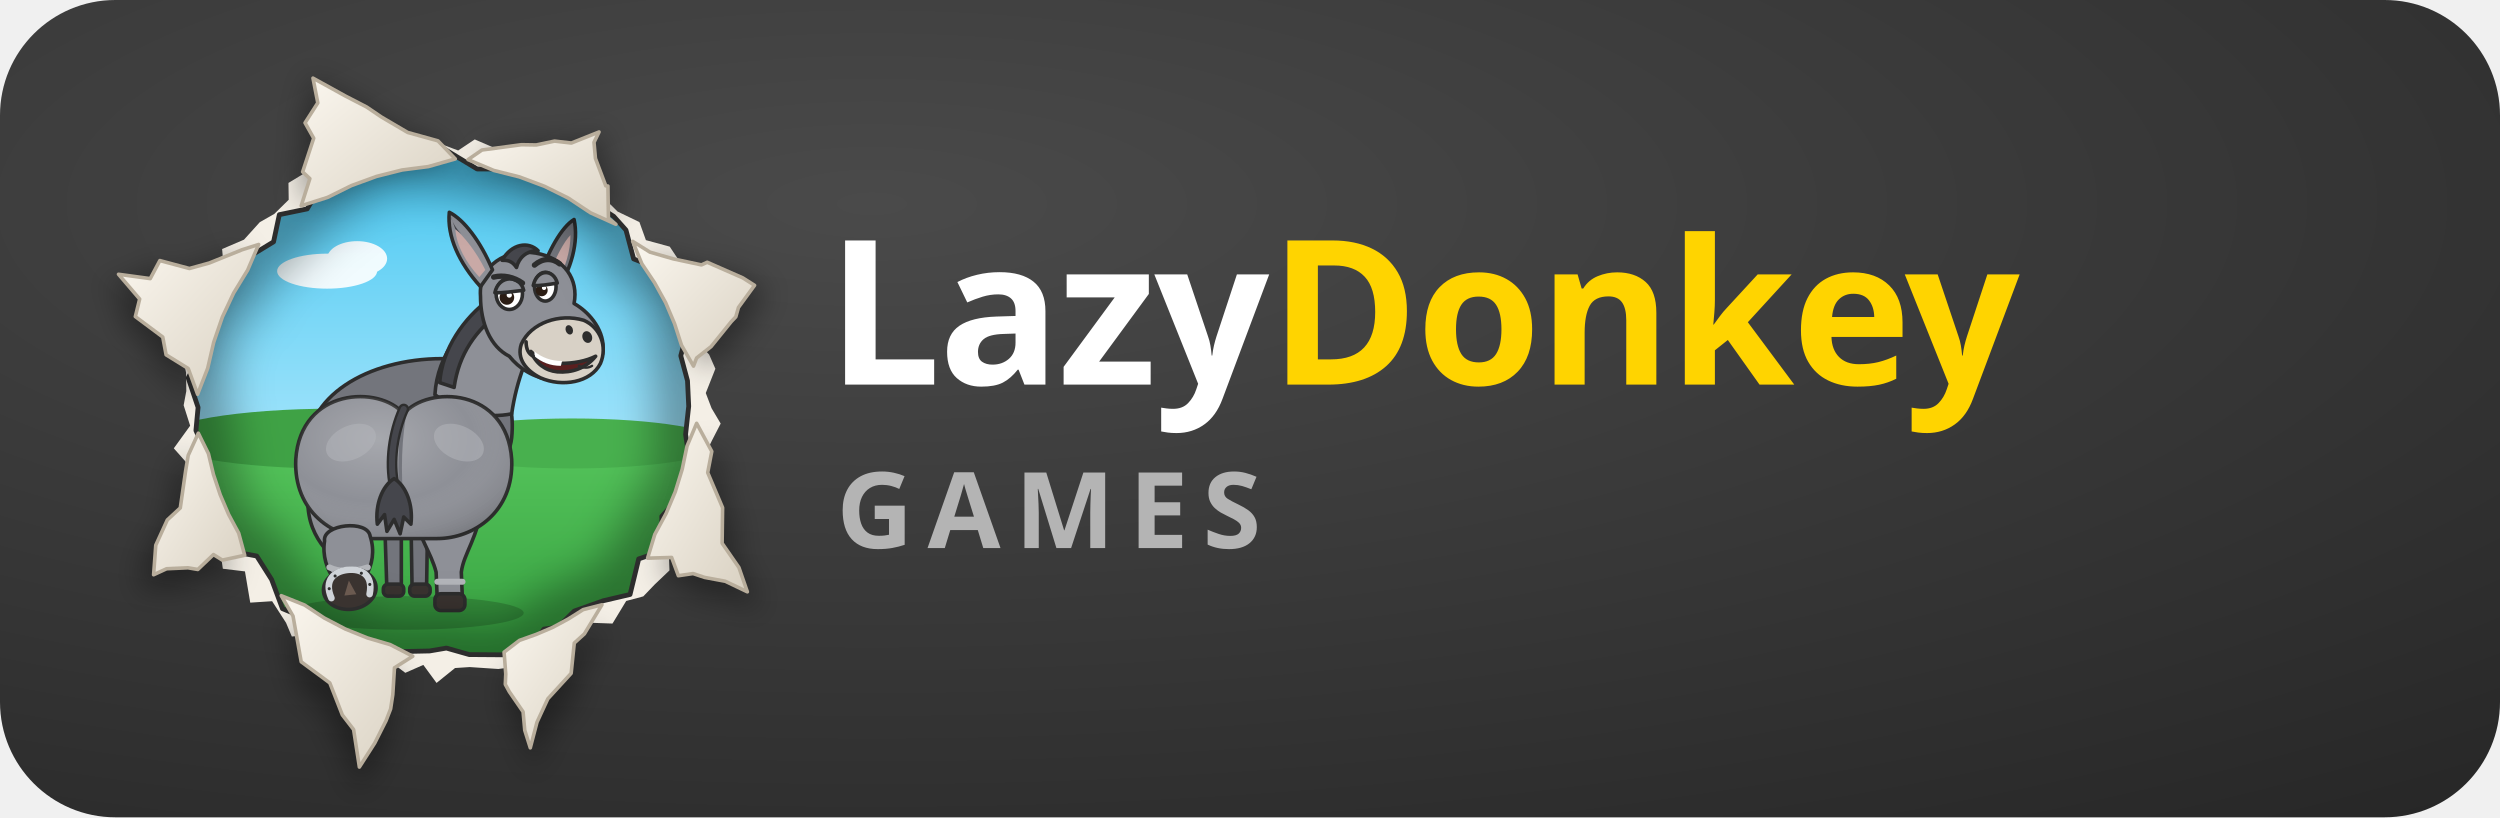
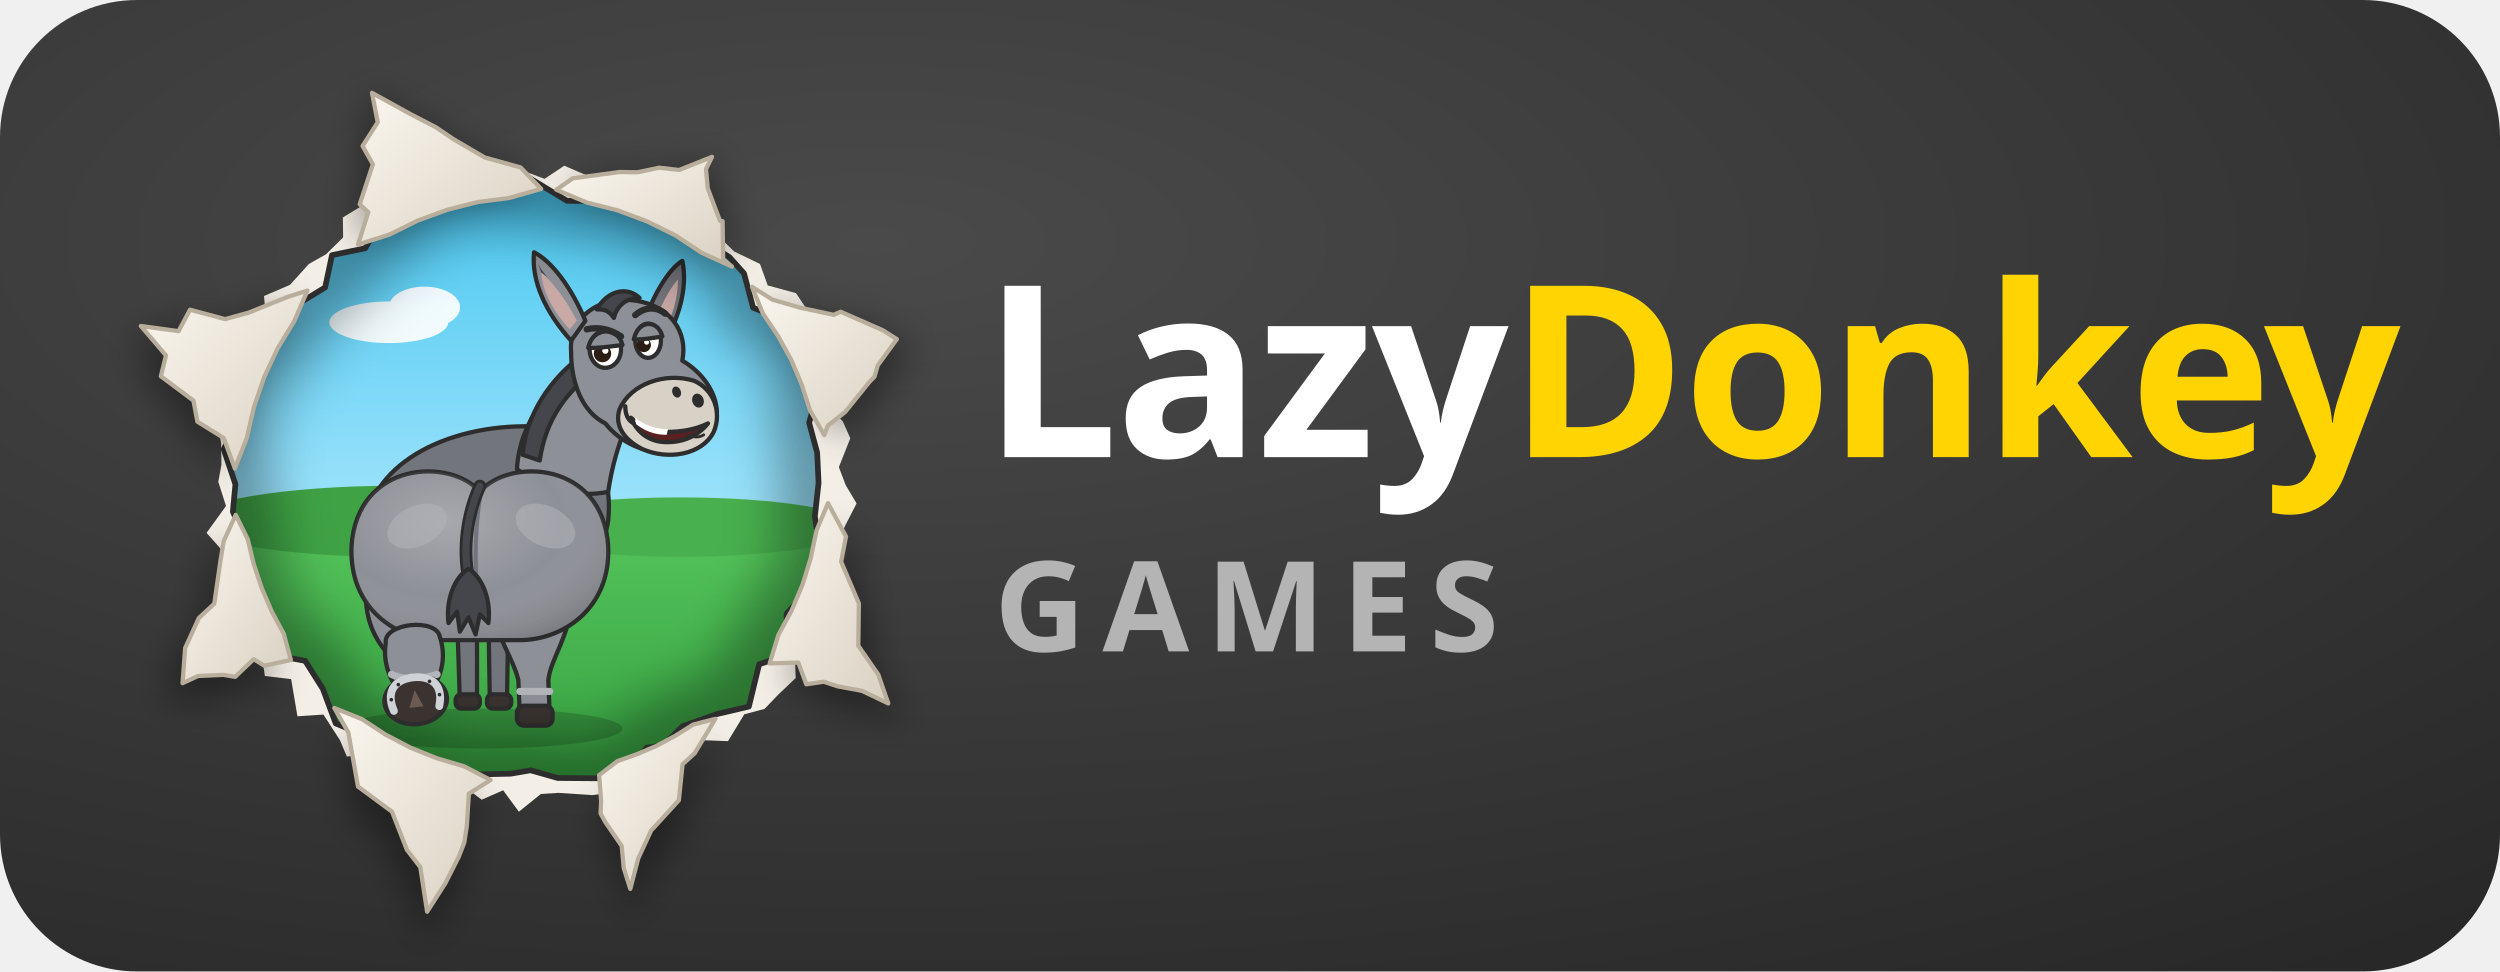
- <svg xmlns="http://www.w3.org/2000/svg" viewBox="0 0 1040 340" width="1040" height="340">
+ <svg xmlns="http://www.w3.org/2000/svg" viewBox="0 0 875 340" width="875" height="340">
  <defs>
    <linearGradient id="sky" x1="0" y1="0" x2="0" y2="1">
      <stop offset="0" stop-color="#3cc4f0" />
      <stop offset="1" stop-color="#9fe3fb" />
    </linearGradient>
    <linearGradient id="grass" x1="0" y1="0" x2="0" y2="1">
      <stop offset="0" stop-color="#55c45b" />
      <stop offset="1" stop-color="#2f9a3a" />
    </linearGradient>
    <radialGradient id="rumpShade" cx=".38" cy=".3" r=".8">
      <stop offset="0" stop-color="#fff" stop-opacity=".22" />
      <stop offset=".55" stop-color="#fff" stop-opacity="0" />
      <stop offset="1" stop-color="#000" stop-opacity=".18" />
    </radialGradient>
    <linearGradient id="flap" x1="0" y1="0" x2="1" y2="1">
      <stop offset="0" stop-color="#fbf7ef" />
      <stop offset="1" stop-color="#d9d1c2" />
    </linearGradient>
    <radialGradient id="screen" cx=".35" cy=".25" r="1">
      <stop offset="0" stop-color="#4a4a4a" />
      <stop offset="1" stop-color="#262626" />
    </radialGradient>
    <filter id="soft" x="-30%" y="-30%" width="160%" height="160%">
      <feGaussianBlur stdDeviation="6" />
    </filter>
    <filter id="inner" x="-10%" y="-10%" width="120%" height="120%">
      <feGaussianBlur stdDeviation="9" />
    </filter>
  </defs>
-   <rect width="1040" height="340" rx="48" fill="url(#screen)" />
+   <rect width="875" height="340" rx="48" fill="url(#screen)" />
  <path d="M296.0,169.8 L299.8,176.2 L296.2,183.2 L290.9,194.1 L293.5,201.1 L290.1,205.6 L286.7,215.9 L281.1,221.7 L278.1,226.2 L278.5,237.3 L272.4,243.1 L267.6,248.1 L260.5,250.0 L254.8,259.4 L246.5,259.1 L241.3,263.6 L236.7,271.5 L230.1,275.2 L217.6,272.7 L213.4,277.5 L207.3,278.3 L195.4,277.5 L189.3,277.9 L181.6,284.1 L176.1,276.6 L168.6,279.9 L162.1,275.0 L150.7,278.8 L145.1,272.3 L138.2,266.6 L131.5,263.7 L121.4,264.8 L119.0,259.1 L113.2,250.1 L104.1,250.7 L101.9,237.7 L92.7,236.6 L91.8,230.3 L89.9,223.5 L83.6,214.7 L84.4,205.7 L76.7,202.1 L77.7,192.6 L72.3,186.5 L79.1,177.1 L76.4,168.6 L77.5,162.7 L77.4,155.0 L76.0,148.6 L76.6,140.6 L78.8,133.4 L85.2,123.6 L90.2,118.0 L93.0,110.6 L92.4,103.6 L101.5,99.7 L108.1,92.4 L114.1,89.0 L120.1,83.1 L120.0,76.1 L127.4,71.6 L139.0,68.5 L143.7,71.2 L150.7,65.7 L158.8,58.5 L166.6,63.6 L175.0,62.5 L180.2,58.7 L190.6,62.6 L197.5,58.0 L206.3,61.8 L213.9,65.3 L221.9,62.7 L229.2,67.8 L231.4,72.7 L240.3,76.2 L246.7,81.1 L254.0,85.1 L256.9,88.0 L266.0,92.4 L268.7,99.9 L278.6,102.6 L283.2,109.5 L286.4,114.0 L288.5,126.4 L290.6,132.0 L289.9,142.1 L295.0,147.5 L297.6,153.4 L293.6,163.5 Z" fill="#f4efe6" />
  <clipPath id="hole7">
    <path d="M286.5,169.0 L285.2,180.7 L286.6,190.2 L286.3,197.6 L282.5,206.9 L275.3,214.8 L275.5,229.2 L265.7,232.5 L262.1,247.3 L251.0,249.9 L238.9,254.2 L232.1,260.9 L226.3,261.7 L218.3,272.2 L208.4,272.4 L195.2,272.3 L185.7,269.6 L178.7,270.8 L164.8,271.1 L156.7,270.7 L147.2,264.3 L134.4,262.6 L129.1,258.0 L117.5,253.2 L113.0,241.1 L106.8,231.3 L97.7,229.6 L95.4,220.8 L89.5,213.1 L85.3,198.8 L85.4,187.7 L81.5,179.1 L82.4,169.5 L78.3,157.2 L82.4,149.5 L83.8,141.9 L85.7,127.4 L97.1,120.3 L97.7,111.9 L104.1,106.5 L113.8,100.6 L116.2,89.3 L127.8,86.9 L134.6,75.3 L144.0,75.4 L155.0,66.7 L167.0,64.1 L174.6,67.5 L185.1,62.2 L198.5,70.3 L203.9,70.3 L214.6,70.2 L225.4,76.3 L232.0,77.6 L243.5,82.5 L255.3,90.0 L260.4,95.7 L263.6,107.7 L276.2,112.8 L281.4,121.7 L280.9,130.0 L286.1,137.1 L283.2,148.0 L286.0,158.4 Z" />
  </clipPath>
  <g clip-path="url(#hole7)">
    <rect x="62" y="46" width="248" height="136.48" fill="url(#sky)" />
    <rect x="62" y="182.48" width="248" height="111.52" fill="url(#grass)" />
    <ellipse cx="139.2" cy="182.48" rx="72.8" ry="12.48" fill="#3fa245" />
    <ellipse cx="238.0" cy="184.48" rx="62.4" ry="10.4" fill="#48b04e" />
    <g fill="#fff" opacity=".9">
      <ellipse cx="136.08" cy="112.8" rx="20.8" ry="7.28" />
      <ellipse cx="148.56" cy="107.6" rx="12.48" ry="7.28" />
    </g>
    <g transform="translate(93.1,97.3) scale(0.499)">
      <ellipse cx="152" cy="316" rx="98" ry="14" fill="#000" opacity=".18" />
      <path d="M134,236 L136,298 L148,298 L148,236 Z" fill="#73757c" stroke="#2d2d2d" stroke-width="3" stroke-linejoin="round" stroke-linecap="round" />
      <path d="M156,236 L157,298 L169,298 L170,236 Z" fill="#73757c" stroke="#2d2d2d" stroke-width="3" stroke-linejoin="round" stroke-linecap="round" />
      <rect x="133" y="292" width="17" height="10" rx="4" fill="#3a3330" stroke="#2d2d2d" stroke-width="3" stroke-linejoin="round" stroke-linecap="round" />
      <rect x="155" y="292" width="17" height="10" rx="4" fill="#3a3330" stroke="#2d2d2d" stroke-width="3" stroke-linejoin="round" stroke-linecap="round" />
      <path d="M70,184 C66,136 120,104 182,104 C224,104 244,130 240,170 C236,206 190,214 150,212 C104,210 74,208 70,184 Z" fill="#73757c" stroke="#2d2d2d" stroke-width="3" stroke-linejoin="round" stroke-linecap="round" />
      <path d="M176,134 C178,100 200,74 226,60 L268,76 C254,96 244,122 240,150 C220,154 196,150 176,134 Z" fill="#8e9097" stroke="#2d2d2d" stroke-width="3" stroke-linejoin="round" stroke-linecap="round" />
      <path d="M180,124 C182,96 200,70 222,54 L232,64 C210,80 196,100 192,128 Z" fill="#45464c" stroke="#2d2d2d" stroke-width="3" stroke-linejoin="round" stroke-linecap="round" />
      <path d="M262,40 C270,14 282,-6 292,-12 C296,6 290,30 276,50 Z" fill="#73757c" stroke="#2d2d2d" stroke-width="3" stroke-linejoin="round" stroke-linecap="round" />
      <path d="M270,38 C276,20 284,6 289,1 C289,14 285,28 277,42 Z" fill="#c9a9a6" />
      <path d="M214,52 C212,26 236,12 260,16 C284,20 296,38 292,58 C306,66 318,82 316,98 C314,118 294,126 274,122 C258,120 246,112 238,102 C222,94 214,74 214,52 Z" fill="#8e9097" stroke="#2d2d2d" stroke-width="3" stroke-linejoin="round" stroke-linecap="round" />
      <path d="M248,92 C256,74 280,66 300,72 C314,78 320,94 314,108 C306,124 282,128 264,120 C252,114 244,104 248,92 Z" fill="#d8d1c6" stroke="#2d2d2d" stroke-width="3" stroke-linejoin="round" stroke-linecap="round" />
      <path d="M224,30 C214,6 200,-12 188,-18 C186,2 196,24 214,44 Z" fill="#8e9097" stroke="#2d2d2d" stroke-width="3" stroke-linejoin="round" stroke-linecap="round" />
      <path d="M218,30 C210,14 200,2 193,-4 C194,10 202,24 213,36 Z" fill="#c9a9a6" />
      <path d="M188,-18 C190,-10 194,-4 198,0 L193,-4 Z" fill="#45464c" />
      <path d="M232,22 C240,8 254,6 262,14 C252,14 246,20 244,28 C240,22 236,22 232,22 Z" fill="#45464c" stroke="#2d2d2d" stroke-width="3" stroke-linejoin="round" stroke-linecap="round" />
      <ellipse cx="238" cy="50" rx="11" ry="13" fill="#fff" stroke="#2d2d2d" stroke-width="3" stroke-linejoin="round" stroke-linecap="round" />
      <circle cx="236" cy="53" r="6.1" fill="#2b1d14" />
      <circle cx="238" cy="51" r="2.2" fill="#fff" />
      <path d="M226,49 C229,34 247,34 250,47 C241.3,48.05 232.5,49.35 226,49 Z" fill="#8e9097" stroke="#2d2d2d" stroke-width="3" stroke-linejoin="round" stroke-linecap="round" />
      <ellipse cx="268" cy="44" rx="9" ry="12" fill="#fff" stroke="#2d2d2d" stroke-width="3" stroke-linejoin="round" stroke-linecap="round" />
      <circle cx="265" cy="47" r="5.0" fill="#2b1d14" />
      <circle cx="267" cy="45" r="1.8" fill="#fff" />
      <path d="M258,43 C261,29 275,29 278,41 C270.7,42.2 263.5,43.4 258,43 Z" fill="#8e9097" stroke="#2d2d2d" stroke-width="3" stroke-linejoin="round" stroke-linecap="round" />
      <path d="M225,36 C233,34 242,36 249,41" fill="none" stroke="#2d2d2d" stroke-width="4.5" stroke-linecap="round" />
      <path d="M259,26 C266,20 274,20 280,25" fill="none" stroke="#2d2d2d" stroke-width="4.5" stroke-linecap="round" />
      <ellipse cx="303" cy="86" rx="4" ry="5" fill="#2d2d2d" transform="rotate(-20 303 86)" />
      <ellipse cx="288" cy="80" rx="3" ry="4" fill="#2d2d2d" transform="rotate(-20 288 80)" />
      <path d="M256,98 C262,104 270,108 280,108 C292,108 302,106 310,102 C302,112 290,116 278,115 C268,114 260,108 256,98 Z" fill="#5a1f1f" stroke="#2d2d2d" stroke-width="3" stroke-linejoin="round" stroke-linecap="round" />
      <path d="M259,102 C265,107 272,110 281,110 L282,106 C273,106 265,103 259,98 Z" fill="#fff" />
      <path d="M252,90 C252,96 254,100 258,102" fill="none" stroke="#2d2d2d" stroke-width="3" stroke-linejoin="round" stroke-linecap="round" />
      <path d="M296,110 C300,112 304,112 307,110" fill="none" stroke="#2d2d2d" stroke-width="2" stroke-linecap="round" />
      <path d="M160,236 C162,252 173,266 177,282 L178,306 L199,306 L198,282 C200,266 212,254 216,222 Z" fill="#8e9097" stroke="#2d2d2d" stroke-width="3" stroke-linejoin="round" stroke-linecap="round" />
      <rect x="176" y="300" width="25" height="14" rx="5" fill="#3a3330" stroke="#2d2d2d" stroke-width="3" stroke-linejoin="round" stroke-linecap="round" />
      <path d="M178,290 L199,290" stroke="#b3b5ba" stroke-width="5" stroke-linecap="round" />
      <path d="M70,222 C70,240 76,252 84,262 L120,258 C124,250 130,244 136,236 Z" fill="#8e9097" stroke="#2d2d2d" stroke-width="3" stroke-linejoin="round" stroke-linecap="round" />
      <path d="M150,150 C130,126 64,128 60,188 C58,232 92,254 122,254 L178,254 C208,254 242,232 240,188 C236,128 170,126 150,150 Z" fill="#8e9097" stroke="#2d2d2d" stroke-width="3" stroke-linejoin="round" stroke-linecap="round" />
      <path d="M150,150 C130,126 64,128 60,188 C58,232 92,254 122,254 L178,254 C208,254 242,232 240,188 C236,128 170,126 150,150 Z" fill="url(#rumpShade)" />
      <path d="M150,154 C146,180 146,210 150,236" fill="none" stroke="#73757c" stroke-width="3" stroke-linecap="round" />
      <ellipse cx="106" cy="174" rx="22" ry="14" fill="#b3b5ba" opacity=".55" transform="rotate(-25 106 174)" />
      <ellipse cx="196" cy="174" rx="22" ry="14" fill="#b3b5ba" opacity=".55" transform="rotate(25 196 174)" />
      <path d="M150,146 C141,166 138,190 142,210" fill="none" stroke="#2d2d2d" stroke-width="9" stroke-linecap="round" />
      <path d="M150,146 C141,166 138,190 142,210" fill="none" stroke="#45464c" stroke-width="5" stroke-linecap="round" />
      <path d="M142,204 C132,210 126,226 128,242 L134,234 L136,248 L142,238 L147,250 L150,236 L156,242 C158,226 152,210 142,204 Z" fill="#45464c" stroke="#2d2d2d" stroke-width="3" stroke-linejoin="round" stroke-linecap="round" />
    </g>
    <path d="M286.5,169.0 L285.2,180.7 L286.6,190.2 L286.3,197.6 L282.5,206.9 L275.3,214.8 L275.5,229.2 L265.7,232.5 L262.1,247.3 L251.0,249.9 L238.9,254.2 L232.1,260.9 L226.3,261.7 L218.3,272.2 L208.4,272.4 L195.2,272.3 L185.7,269.6 L178.7,270.8 L164.8,271.1 L156.7,270.7 L147.2,264.3 L134.4,262.6 L129.1,258.0 L117.5,253.2 L113.0,241.1 L106.8,231.3 L97.7,229.6 L95.4,220.8 L89.5,213.1 L85.3,198.8 L85.4,187.7 L81.5,179.1 L82.4,169.5 L78.3,157.2 L82.4,149.5 L83.8,141.9 L85.7,127.4 L97.1,120.3 L97.7,111.9 L104.1,106.5 L113.8,100.6 L116.2,89.3 L127.8,86.9 L134.6,75.3 L144.0,75.4 L155.0,66.7 L167.0,64.1 L174.6,67.5 L185.1,62.2 L198.5,70.3 L203.9,70.3 L214.6,70.2 L225.4,76.3 L232.0,77.6 L243.5,82.5 L255.3,90.0 L260.4,95.7 L263.6,107.7 L276.2,112.8 L281.4,121.7 L280.9,130.0 L286.1,137.1 L283.2,148.0 L286.0,158.4 Z" fill="none" stroke="#000" stroke-opacity="0.35" stroke-width="26" filter="url(#inner)" />
  </g>
  <path d="M286.5,169.0 L285.2,180.7 L286.6,190.2 L286.3,197.6 L282.5,206.9 L275.3,214.8 L275.5,229.2 L265.7,232.5 L262.1,247.3 L251.0,249.9 L238.9,254.2 L232.1,260.9 L226.3,261.7 L218.3,272.2 L208.4,272.4 L195.2,272.3 L185.7,269.6 L178.7,270.8 L164.8,271.1 L156.7,270.7 L147.2,264.3 L134.4,262.6 L129.1,258.0 L117.5,253.2 L113.0,241.1 L106.8,231.3 L97.7,229.6 L95.4,220.8 L89.5,213.1 L85.3,198.8 L85.4,187.7 L81.5,179.1 L82.4,169.5 L78.3,157.2 L82.4,149.5 L83.8,141.9 L85.7,127.4 L97.1,120.3 L97.7,111.9 L104.1,106.5 L113.8,100.6 L116.2,89.3 L127.8,86.9 L134.6,75.3 L144.0,75.4 L155.0,66.7 L167.0,64.1 L174.6,67.5 L185.1,62.2 L198.5,70.3 L203.9,70.3 L214.6,70.2 L225.4,76.3 L232.0,77.6 L243.5,82.5 L255.3,90.0 L260.4,95.7 L263.6,107.7 L276.2,112.8 L281.4,121.7 L280.9,130.0 L286.1,137.1 L283.2,148.0 L286.0,158.4 Z" fill="none" stroke="#2d2d2d" stroke-width="2" stroke-linejoin="round" />
  <path d="M194.7,66.4 L200.5,62.4 L216.9,60.2 L223.1,60.3 L230.7,58.7 L237.7,59.5 L249.2,54.9 L247.1,59.2 L247.7,65.9 L252.0,77.3 L252.9,77.4 L253.1,90.8 L256.2,93.3 L245.6,88.5 L236.4,82.4 L226.5,77.5 L216.1,73.6 L205.4,70.9 Z" fill="#000" opacity=".35" filter="url(#soft)" transform="translate(2.9,-0.3)" />
  <path d="M194.7,66.4 L200.5,62.4 L216.9,60.2 L223.1,60.3 L230.7,58.7 L237.7,59.5 L249.2,54.9 L247.1,59.2 L247.7,65.9 L252.0,77.3 L252.9,77.4 L253.1,90.8 L256.2,93.3 L245.6,88.5 L236.4,82.4 L226.5,77.5 L216.1,73.6 L205.4,70.9 Z" fill="url(#flap)" stroke="#b9ae9c" stroke-width="1.5" stroke-linejoin="round" />
  <path d="M263.2,100.4 L270.4,104.9 L280.1,107.7 L291.8,110.2 L294.2,109.1 L309.0,115.6 L313.9,118.7 L307.2,127.9 L306.1,131.8 L304.2,133.8 L295.8,144.2 L289.8,148.9 L288.5,152.3 L283.5,143.6 L280.6,134.6 L276.9,125.9 L272.3,117.6 L267.0,109.7 Z" fill="#000" opacity=".35" filter="url(#soft)" transform="translate(5.6,2.8)" />
  <path d="M263.2,100.4 L270.4,104.9 L280.1,107.7 L291.8,110.2 L294.2,109.1 L309.0,115.6 L313.9,118.7 L307.2,127.9 L306.1,131.8 L304.2,133.8 L295.8,144.2 L289.8,148.9 L288.5,152.3 L283.5,143.6 L280.6,134.6 L276.9,125.9 L272.3,117.6 L267.0,109.7 Z" fill="url(#flap)" stroke="#b9ae9c" stroke-width="1.5" stroke-linejoin="round" />
  <path d="M289.8,176.1 L296.1,187.8 L294.4,196.6 L300.6,211.2 L300.4,226.0 L307.4,236.1 L310.9,246.2 L301.7,241.8 L293.1,240.2 L288.3,238.6 L282.2,239.5 L279.4,231.9 L269.4,232.2 L272.4,222.3 L277.1,213.6 L280.9,204.6 L283.8,195.2 L285.8,185.6 Z" fill="#000" opacity=".35" filter="url(#soft)" transform="translate(5.1,8.1)" />
  <path d="M289.8,176.1 L296.1,187.8 L294.4,196.6 L300.6,211.2 L300.4,226.0 L307.4,236.1 L310.9,246.2 L301.7,241.8 L293.1,240.2 L288.3,238.6 L282.2,239.5 L279.4,231.9 L269.4,232.2 L272.4,222.3 L277.1,213.6 L280.9,204.6 L283.8,195.2 L285.8,185.6 Z" fill="url(#flap)" stroke="#b9ae9c" stroke-width="1.5" stroke-linejoin="round" />
  <path d="M250.4,251.6 L243.1,263.7 L238.9,267.5 L237.6,280.1 L227.9,290.7 L223.4,300.4 L220.6,311.1 L218.3,303.8 L217.6,296.1 L211.9,287.8 L210.2,284.7 L210.4,280.4 L209.7,271.3 L216.1,266.4 L223.1,263.9 L229.9,261.0 L236.4,257.5 L242.6,253.6 Z" fill="#000" opacity=".35" filter="url(#soft)" transform="translate(1.4,10.8)" />
  <path d="M250.4,251.6 L243.1,263.7 L238.9,267.5 L237.6,280.1 L227.9,290.7 L223.4,300.4 L220.6,311.1 L218.3,303.8 L217.6,296.1 L211.9,287.8 L210.2,284.7 L210.4,280.4 L209.7,271.3 L216.1,266.4 L223.1,263.9 L229.9,261.0 L236.4,257.5 L242.6,253.6 Z" fill="url(#flap)" stroke="#b9ae9c" stroke-width="1.5" stroke-linejoin="round" />
  <path d="M171.7,273.0 L164.1,277.8 L163.4,289.0 L162.5,294.9 L160.6,299.8 L155.9,309.1 L149.5,319.1 L147.1,303.5 L142.4,297.4 L137.2,284.1 L125.3,275.3 L121.9,256.3 L117.0,247.8 L126.7,251.7 L134.9,257.1 L143.7,261.7 L152.9,265.4 L162.4,268.2 Z" fill="#000" opacity=".35" filter="url(#soft)" transform="translate(-1.4,10.8)" />
  <path d="M171.7,273.0 L164.1,277.8 L163.4,289.0 L162.5,294.9 L160.6,299.8 L155.9,309.1 L149.5,319.1 L147.1,303.5 L142.4,297.4 L137.2,284.1 L125.3,275.3 L121.9,256.3 L117.0,247.8 L126.7,251.7 L134.9,257.1 L143.7,261.7 L152.9,265.4 L162.4,268.2 Z" fill="url(#flap)" stroke="#b9ae9c" stroke-width="1.5" stroke-linejoin="round" />
  <path d="M101.8,231.0 L92.5,233.0 L88.8,230.7 L82.3,236.9 L78.2,236.2 L69.3,236.6 L63.9,239.1 L64.8,226.8 L69.6,216.3 L75.0,211.3 L77.2,196.0 L78.3,189.4 L82.5,180.2 L86.7,188.7 L88.8,197.4 L91.6,205.8 L95.1,214.0 L99.3,221.8 Z" fill="#000" opacity=".35" filter="url(#soft)" transform="translate(-5.2,8.0)" />
  <path d="M101.8,231.0 L92.5,233.0 L88.8,230.7 L82.3,236.9 L78.2,236.2 L69.3,236.6 L63.9,239.1 L64.8,226.8 L69.6,216.3 L75.0,211.3 L77.2,196.0 L78.3,189.4 L82.5,180.2 L86.7,188.7 L88.8,197.4 L91.6,205.8 L95.1,214.0 L99.3,221.8 Z" fill="url(#flap)" stroke="#b9ae9c" stroke-width="1.5" stroke-linejoin="round" />
  <path d="M82.2,164.0 L78.3,153.3 L69.1,147.6 L67.7,140.2 L56.3,131.7 L58.1,124.4 L49.3,114.1 L62.5,115.9 L66.5,108.4 L78.8,111.7 L87.1,109.4 L100.7,103.9 L107.6,101.7 L103.0,112.4 L97.2,121.9 L92.5,131.9 L88.9,142.4 L86.4,153.2 Z" fill="#000" opacity=".35" filter="url(#soft)" transform="translate(-5.6,2.7)" />
  <path d="M82.2,164.0 L78.3,153.3 L69.1,147.6 L67.7,140.2 L56.3,131.7 L58.1,124.4 L49.3,114.1 L62.5,115.9 L66.5,108.4 L78.8,111.7 L87.1,109.4 L100.7,103.9 L107.6,101.7 L103.0,112.4 L97.2,121.9 L92.5,131.9 L88.9,142.4 L86.4,153.2 Z" fill="url(#flap)" stroke="#b9ae9c" stroke-width="1.5" stroke-linejoin="round" />
  <path d="M125.3,85.6 L128.9,74.3 L125.9,71.5 L130.5,57.5 L126.9,51.1 L132.2,42.8 L130.2,32.5 L143.6,39.9 L152.5,44.5 L158.7,48.7 L169.6,55.1 L182.2,58.6 L189.4,66.1 L178.2,69.3 L167.3,70.7 L156.6,73.4 L146.2,77.2 L136.3,82.1 Z" fill="#000" opacity=".35" filter="url(#soft)" transform="translate(-2.3,-0.6)" />
  <path d="M125.3,85.6 L128.9,74.3 L125.9,71.5 L130.5,57.5 L126.9,51.1 L132.2,42.8 L130.2,32.5 L143.6,39.9 L152.5,44.5 L158.7,48.7 L169.6,55.1 L182.2,58.6 L189.4,66.1 L178.2,69.3 L167.3,70.7 L156.6,73.4 L146.2,77.2 L136.3,82.1 Z" fill="url(#flap)" stroke="#b9ae9c" stroke-width="1.5" stroke-linejoin="round" />
  <g transform="translate(93.1,97.3) scale(0.499)">
    <g transform="translate(0,-20)">
      <path d="M84,276 C82,262 120,258 122,272 C126,284 124,296 118,306 L92,308 C86,300 82,288 84,276 Z" fill="#8e9097" stroke="#2d2d2d" stroke-width="3" stroke-linejoin="round" stroke-linecap="round" />
      <path d="M88,298 C96,302 108,302 120,298" fill="none" stroke="#b3b5ba" stroke-width="5" stroke-linecap="round" />
      <ellipse cx="105" cy="316" rx="22" ry="17" fill="#3a3330" transform="rotate(-6 105 316)" stroke="#2d2d2d" stroke-width="3" stroke-linejoin="round" stroke-linecap="round" />
      <path d="M89,322 C84,306 94,300 105,300 C116,300 126,306 121,322" fill="none" stroke="#cfd3d8" stroke-width="5.5" stroke-linecap="round" transform="rotate(-6 105 316)" />
      <g fill="#2d2d2d" transform="rotate(-6 105 316)">
        <circle cx="88" cy="314" r="1.3" />
        <circle cx="94" cy="304" r="1.3" />
        <circle cx="116" cy="304" r="1.3" />
        <circle cx="122" cy="314" r="1.3" />
      </g>
      <path d="M100,321 L105,309 L110,321 Z" fill="#6b5a50" transform="rotate(-6 105 316)" />
    </g>
  </g>
  <text x="344" y="160" font-family="Rubik, 'Arial Rounded MT Bold', system-ui, sans-serif" font-weight="800" font-size="84" fill="#fff" letter-spacing="-1">Lazy<tspan fill="#ffd400">Donkey</tspan>
  </text>
  <text x="348" y="228" font-family="Rubik, system-ui, sans-serif" font-weight="700" font-size="44" fill="#b4b4b4" letter-spacing="6">GAMES</text>
</svg>
